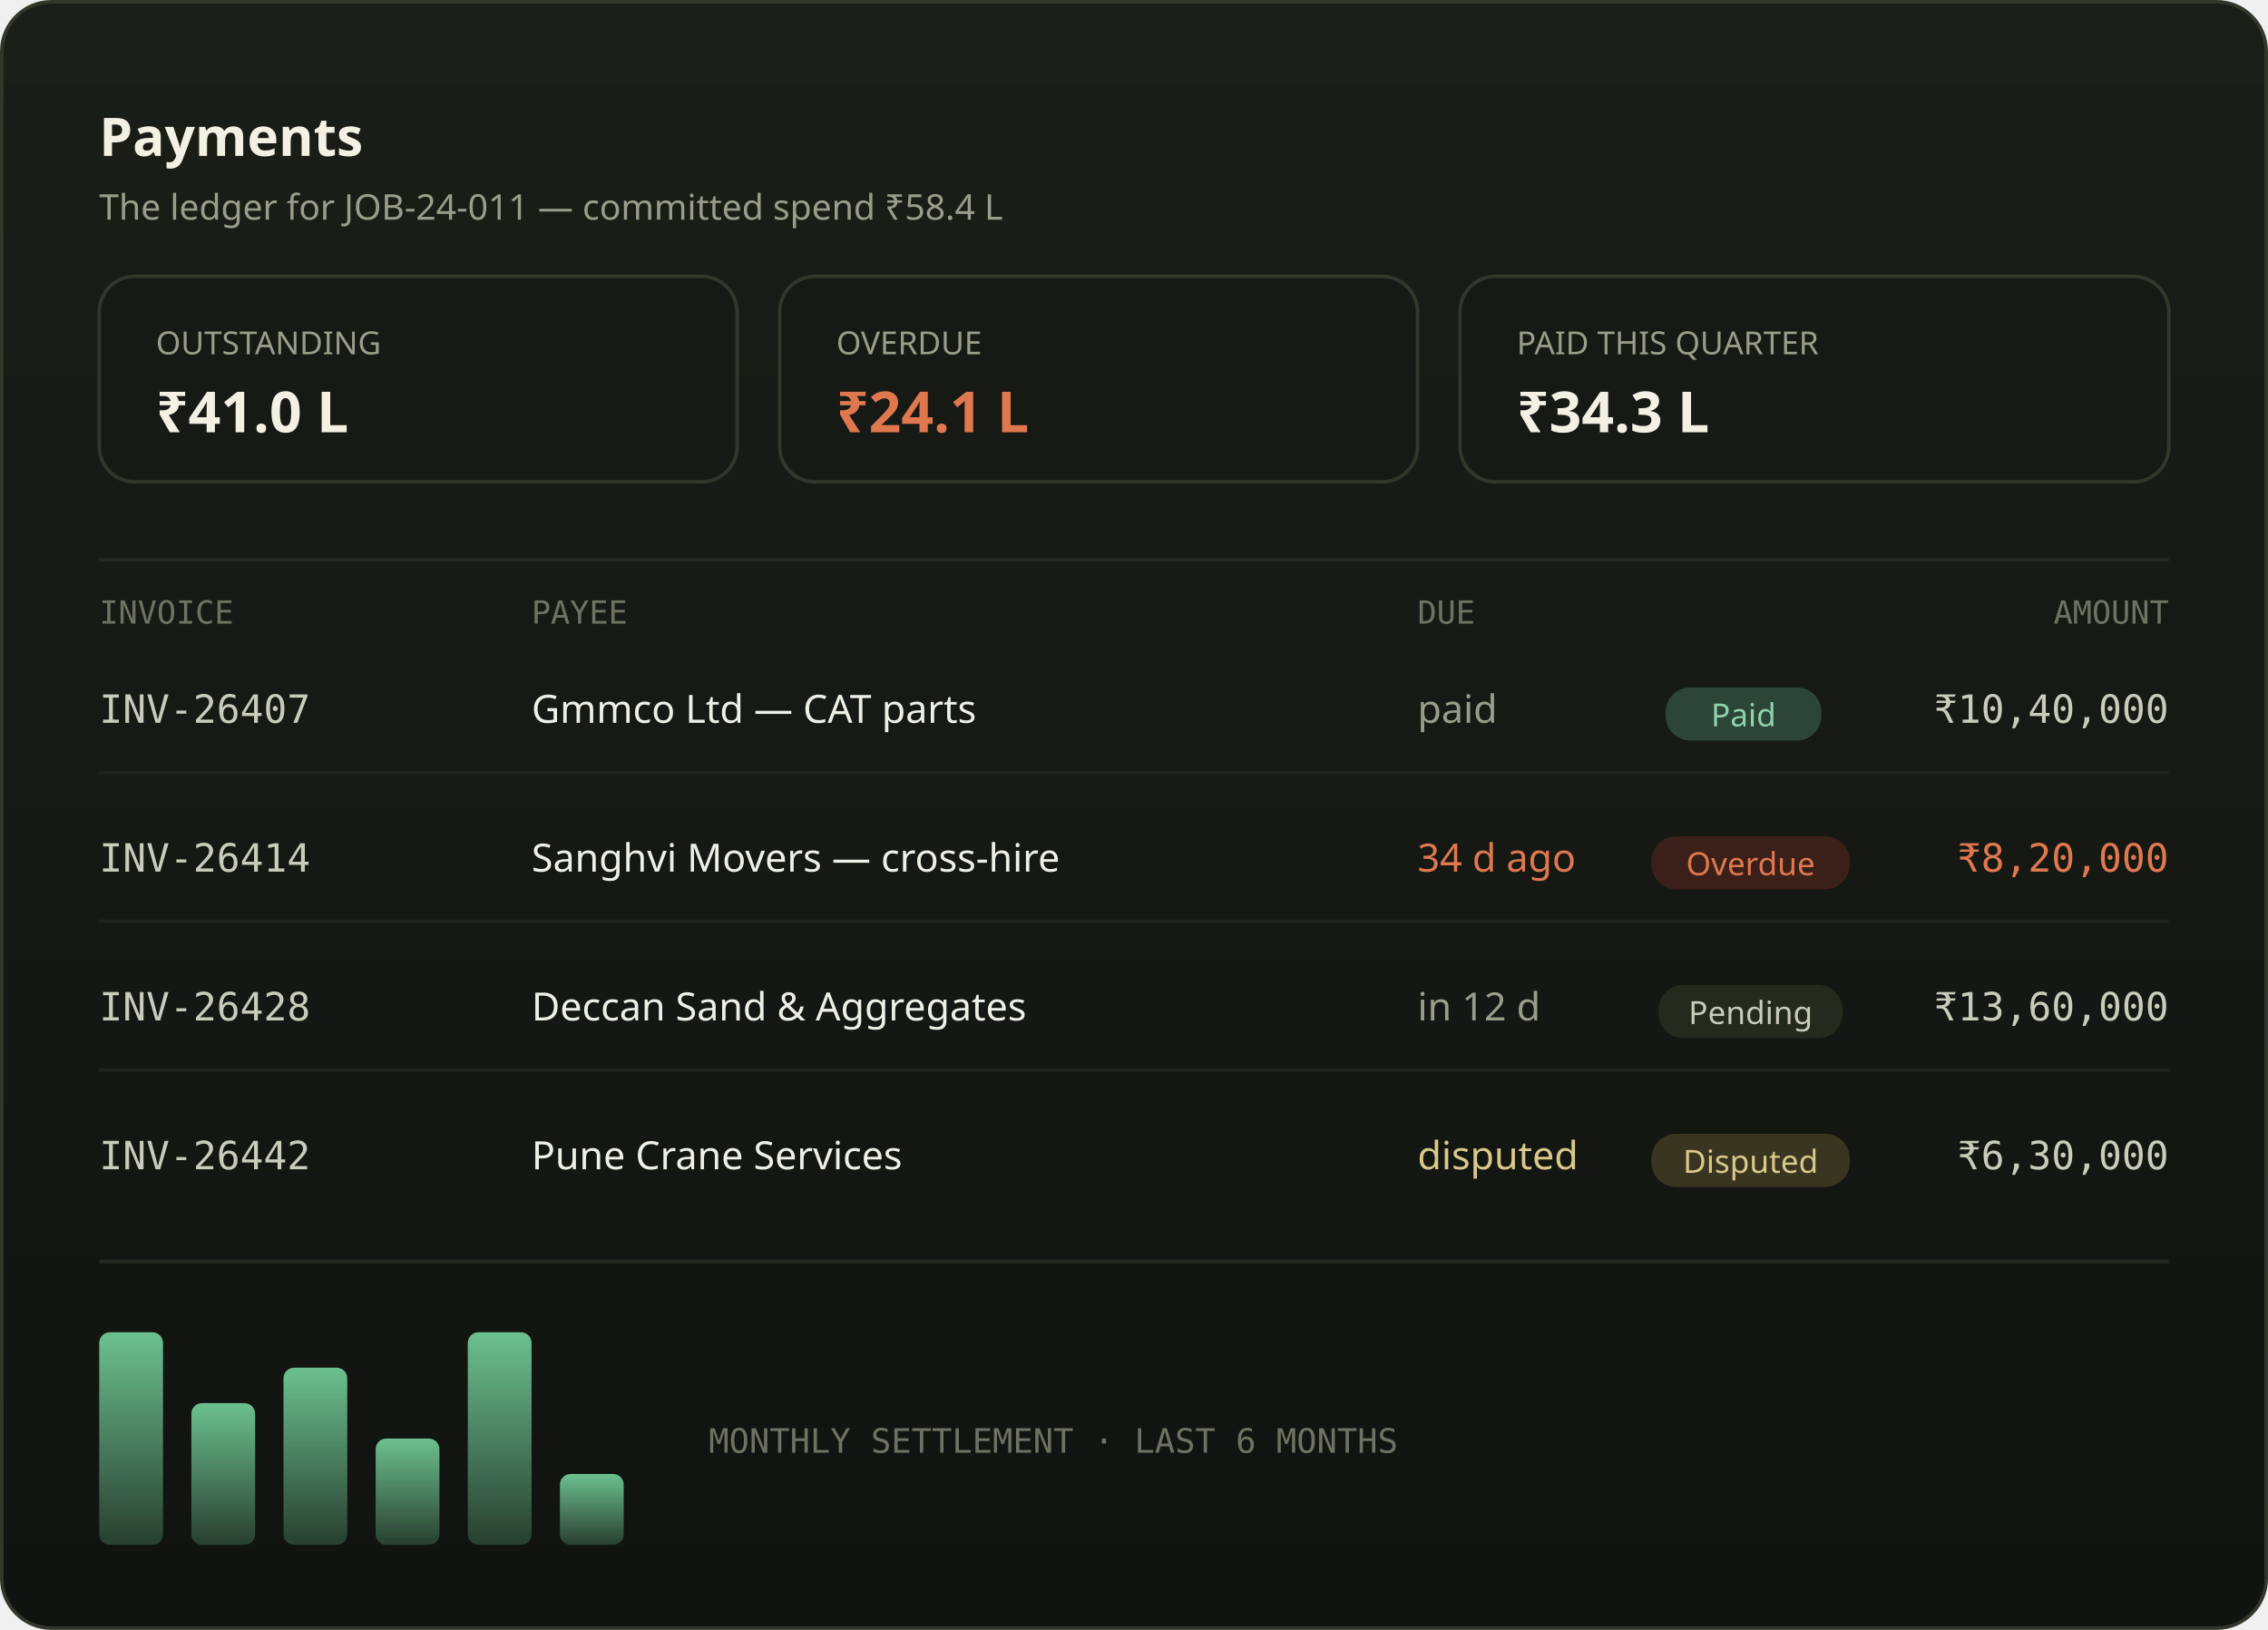
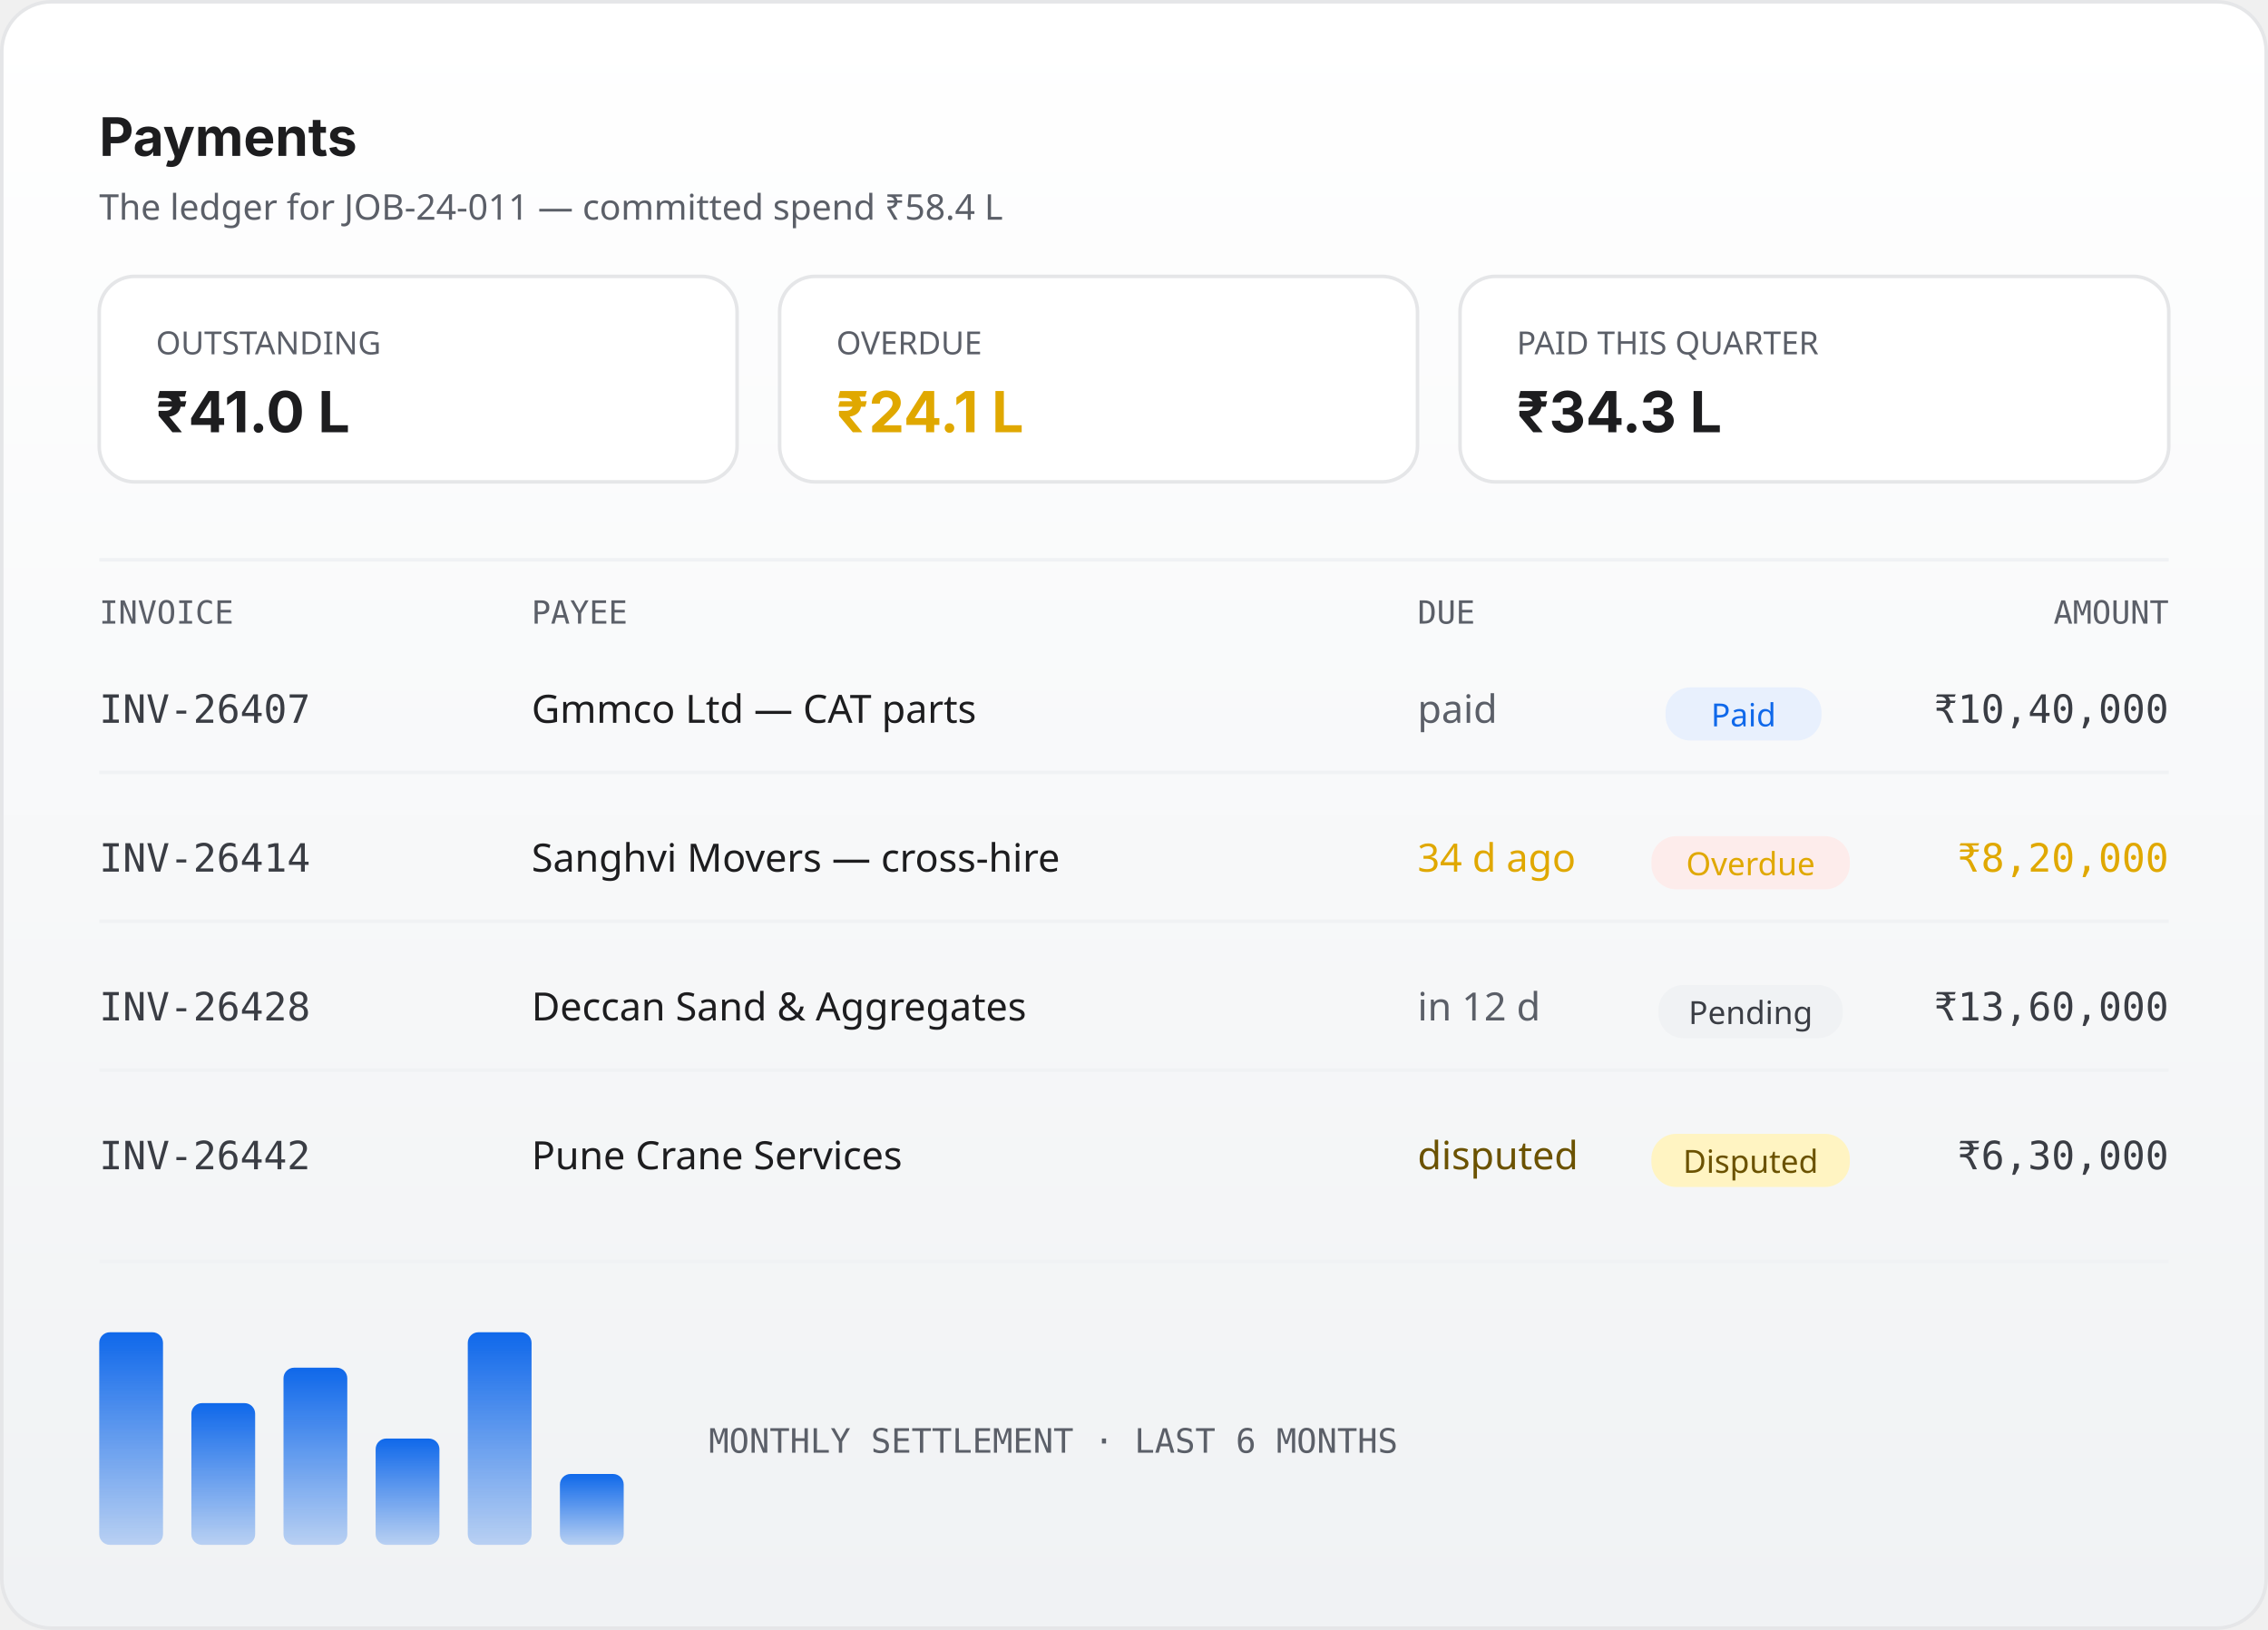
<svg xmlns="http://www.w3.org/2000/svg" viewBox="0 0 640 460" fill="none" font-family="'Public Sans',system-ui,sans-serif">
  <defs>
    <linearGradient id="ps" x1="0" y1="0" x2="0" y2="1">
-       <stop offset="0" stop-color="#1a1e17" />
-       <stop offset="1" stop-color="#111310" />
+       <stop offset="0" stop-color="#ffffff" />
+       <stop offset="1" stop-color="#f0f2f4" />
    </linearGradient>
    <linearGradient id="psb" x1="0" y1="1" x2="0" y2="0">
-       <stop offset="0" stop-color="#6cc08f" stop-opacity="0.25" />
-       <stop offset="1" stop-color="#6cc08f" />
+       <stop offset="0" stop-color="#0f68ea" stop-opacity="0.25" />
+       <stop offset="1" stop-color="#0f68ea" />
    </linearGradient>
  </defs>
-   <rect x="0.5" y="0.5" width="639" height="459" rx="14" fill="url(#ps)" stroke="#33372b" />
-   <text x="28" y="44" font-size="15" font-weight="700" fill="#f3f0e4" font-family="'Bricolage Grotesque',sans-serif">Payments</text>
-   <text x="28" y="62" font-size="10" fill="#9b9d8b">The ledger for JOB-24-011 — committed spend ₹58.4 L</text>
+   <rect x="0.5" y="0.5" width="639" height="459" rx="14" fill="url(#ps)" stroke="#e5e6e8" />
+   <text x="28" y="44" font-size="15" font-weight="700" fill="#1d1d1f" font-family="Inter,system-ui,sans-serif">Payments</text>
+   <text x="28" y="62" font-size="10" fill="#5b5f68">The ledger for JOB-24-011 — committed spend ₹58.4 L</text>
  <g>
-     <rect x="28" y="78" width="180" height="58" rx="10" fill="#171a14" stroke="#33372b" />
-     <text x="44" y="100" font-size="9" fill="#9b9d8b">OUTSTANDING</text>
-     <text x="44" y="122" font-size="16" font-weight="700" fill="#f3f0e4" font-family="'Bricolage Grotesque',sans-serif">₹41.0 L</text>
-     <rect x="220" y="78" width="180" height="58" rx="10" fill="#171a14" stroke="#33372b" />
-     <text x="236" y="100" font-size="9" fill="#9b9d8b">OVERDUE</text>
-     <text x="236" y="122" font-size="16" font-weight="700" fill="#e0784f" font-family="'Bricolage Grotesque',sans-serif">₹24.1 L</text>
-     <rect x="412" y="78" width="200" height="58" rx="10" fill="#171a14" stroke="#33372b" />
-     <text x="428" y="100" font-size="9" fill="#9b9d8b">PAID THIS QUARTER</text>
-     <text x="428" y="122" font-size="16" font-weight="700" fill="#f3f0e4" font-family="'Bricolage Grotesque',sans-serif">₹34.3 L</text>
+     <rect x="28" y="78" width="180" height="58" rx="10" fill="#ffffff" stroke="#e5e6e8" />
+     <text x="44" y="100" font-size="9" fill="#5b5f68">OUTSTANDING</text>
+     <text x="44" y="122" font-size="16" font-weight="700" fill="#1d1d1f" font-family="Inter,system-ui,sans-serif">₹41.0 L</text>
+     <rect x="220" y="78" width="180" height="58" rx="10" fill="#ffffff" stroke="#e5e6e8" />
+     <text x="236" y="100" font-size="9" fill="#5b5f68">OVERDUE</text>
+     <text x="236" y="122" font-size="16" font-weight="700" fill="#e0a800" font-family="Inter,system-ui,sans-serif">₹24.1 L</text>
+     <rect x="412" y="78" width="200" height="58" rx="10" fill="#ffffff" stroke="#e5e6e8" />
+     <text x="428" y="100" font-size="9" fill="#5b5f68">PAID THIS QUARTER</text>
+     <text x="428" y="122" font-size="16" font-weight="700" fill="#1d1d1f" font-family="Inter,system-ui,sans-serif">₹34.3 L</text>
  </g>
-   <path d="M28 158 H612" stroke="#262a20" />
-   <g font-size="9" fill="#6f7263" font-family="'Spline Sans Mono',monospace">
+   <path d="M28 158 H612" stroke="#f0f2f4" />
+   <g font-size="9" fill="#5b5f68" font-family="ui-monospace,Consolas,monospace">
    <text x="28" y="176">INVOICE</text>
    <text x="150" y="176">PAYEE</text>
    <text x="400" y="176">DUE</text>
    <text x="612" y="176" text-anchor="end">AMOUNT</text>
  </g>
  <g font-size="11">
-     <text x="28" y="204" fill="#c9cbbb" font-family="'Spline Sans Mono',monospace">INV-26407</text>
-     <text x="150" y="204" fill="#eef0e6">Gmmco Ltd — CAT parts</text>
-     <text x="400" y="204" fill="#9b9d8b">paid</text>
-     <rect x="470" y="194" width="44" height="15" rx="7" fill="#2c4536" />
-     <text x="492" y="205" font-size="9" fill="#8fd3ab" text-anchor="middle">Paid</text>
-     <text x="612" y="204" fill="#c9cbbb" text-anchor="end" font-family="'Spline Sans Mono',monospace">₹10,40,000</text>
-     <path d="M28 218 H612" stroke="#1f231b" />
-     <text x="28" y="246" fill="#c9cbbb" font-family="'Spline Sans Mono',monospace">INV-26414</text>
-     <text x="150" y="246" fill="#eef0e6">Sanghvi Movers — cross-hire</text>
-     <text x="400" y="246" fill="#e0784f">34 d ago</text>
-     <rect x="466" y="236" width="56" height="15" rx="7" fill="#3a2018" />
-     <text x="494" y="247" font-size="9" fill="#e0784f" text-anchor="middle">Overdue</text>
-     <text x="612" y="246" fill="#e0784f" text-anchor="end" font-family="'Spline Sans Mono',monospace">₹8,20,000</text>
-     <path d="M28 260 H612" stroke="#1f231b" />
-     <text x="28" y="288" fill="#c9cbbb" font-family="'Spline Sans Mono',monospace">INV-26428</text>
-     <text x="150" y="288" fill="#eef0e6">Deccan Sand &amp; Aggregates</text>
-     <text x="400" y="288" fill="#9b9d8b">in 12 d</text>
-     <rect x="468" y="278" width="52" height="15" rx="7" fill="#242a1e" />
-     <text x="494" y="289" font-size="9" fill="#c9cbbb" text-anchor="middle">Pending</text>
-     <text x="612" y="288" fill="#c9cbbb" text-anchor="end" font-family="'Spline Sans Mono',monospace">₹13,60,000</text>
-     <path d="M28 302 H612" stroke="#1f231b" />
-     <text x="28" y="330" fill="#c9cbbb" font-family="'Spline Sans Mono',monospace">INV-26442</text>
-     <text x="150" y="330" fill="#eef0e6">Pune Crane Services</text>
-     <text x="400" y="330" fill="#d8c98a">disputed</text>
-     <rect x="466" y="320" width="56" height="15" rx="7" fill="#3a3520" />
-     <text x="494" y="331" font-size="9" fill="#d8c98a" text-anchor="middle">Disputed</text>
-     <text x="612" y="330" fill="#c9cbbb" text-anchor="end" font-family="'Spline Sans Mono',monospace">₹6,30,000</text>
+     <text x="28" y="204" fill="#3a3d44" font-family="ui-monospace,Consolas,monospace">INV-26407</text>
+     <text x="150" y="204" fill="#1d1d1f">Gmmco Ltd — CAT parts</text>
+     <text x="400" y="204" fill="#5b5f68">paid</text>
+     <rect x="470" y="194" width="44" height="15" rx="7" fill="#e8f0fd" />
+     <text x="492" y="205" font-size="9" fill="#0f68ea" text-anchor="middle">Paid</text>
+     <text x="612" y="204" fill="#3a3d44" text-anchor="end" font-family="ui-monospace,Consolas,monospace">₹10,40,000</text>
+     <path d="M28 218 H612" stroke="#f0f2f4" />
+     <text x="28" y="246" fill="#3a3d44" font-family="ui-monospace,Consolas,monospace">INV-26414</text>
+     <text x="150" y="246" fill="#1d1d1f">Sanghvi Movers — cross-hire</text>
+     <text x="400" y="246" fill="#e0a800">34 d ago</text>
+     <rect x="466" y="236" width="56" height="15" rx="7" fill="#fdeceb" />
+     <text x="494" y="247" font-size="9" fill="#e0a800" text-anchor="middle">Overdue</text>
+     <text x="612" y="246" fill="#e0a800" text-anchor="end" font-family="ui-monospace,Consolas,monospace">₹8,20,000</text>
+     <path d="M28 260 H612" stroke="#f0f2f4" />
+     <text x="28" y="288" fill="#3a3d44" font-family="ui-monospace,Consolas,monospace">INV-26428</text>
+     <text x="150" y="288" fill="#1d1d1f">Deccan Sand &amp; Aggregates</text>
+     <text x="400" y="288" fill="#5b5f68">in 12 d</text>
+     <rect x="468" y="278" width="52" height="15" rx="7" fill="#f0f2f4" />
+     <text x="494" y="289" font-size="9" fill="#3a3d44" text-anchor="middle">Pending</text>
+     <text x="612" y="288" fill="#3a3d44" text-anchor="end" font-family="ui-monospace,Consolas,monospace">₹13,60,000</text>
+     <path d="M28 302 H612" stroke="#f0f2f4" />
+     <text x="28" y="330" fill="#3a3d44" font-family="ui-monospace,Consolas,monospace">INV-26442</text>
+     <text x="150" y="330" fill="#1d1d1f">Pune Crane Services</text>
+     <text x="400" y="330" fill="#6b5200">disputed</text>
+     <rect x="466" y="320" width="56" height="15" rx="7" fill="#fff4c2" />
+     <text x="494" y="331" font-size="9" fill="#6b5200" text-anchor="middle">Disputed</text>
+     <text x="612" y="330" fill="#3a3d44" text-anchor="end" font-family="ui-monospace,Consolas,monospace">₹6,30,000</text>
  </g>
-   <path d="M28 356 H612" stroke="#262a20" />
+   <path d="M28 356 H612" stroke="#f0f2f4" />
  <g>
    <rect x="28" y="376" width="18" height="60" rx="3" fill="url(#psb)" />
    <rect x="54" y="396" width="18" height="40" rx="3" fill="url(#psb)" />
    <rect x="80" y="386" width="18" height="50" rx="3" fill="url(#psb)" />
    <rect x="106" y="406" width="18" height="30" rx="3" fill="url(#psb)" />
    <rect x="132" y="376" width="18" height="60" rx="3" fill="url(#psb)" />
    <rect x="158" y="416" width="18" height="20" rx="3" fill="url(#psb)" />
  </g>
-   <text x="200" y="410" font-size="9.5" fill="#6f7263" font-family="'Spline Sans Mono',monospace">MONTHLY SETTLEMENT · LAST 6 MONTHS</text>
+   <text x="200" y="410" font-size="9.5" fill="#5b5f68" font-family="ui-monospace,Consolas,monospace">MONTHLY SETTLEMENT · LAST 6 MONTHS</text>
</svg>
